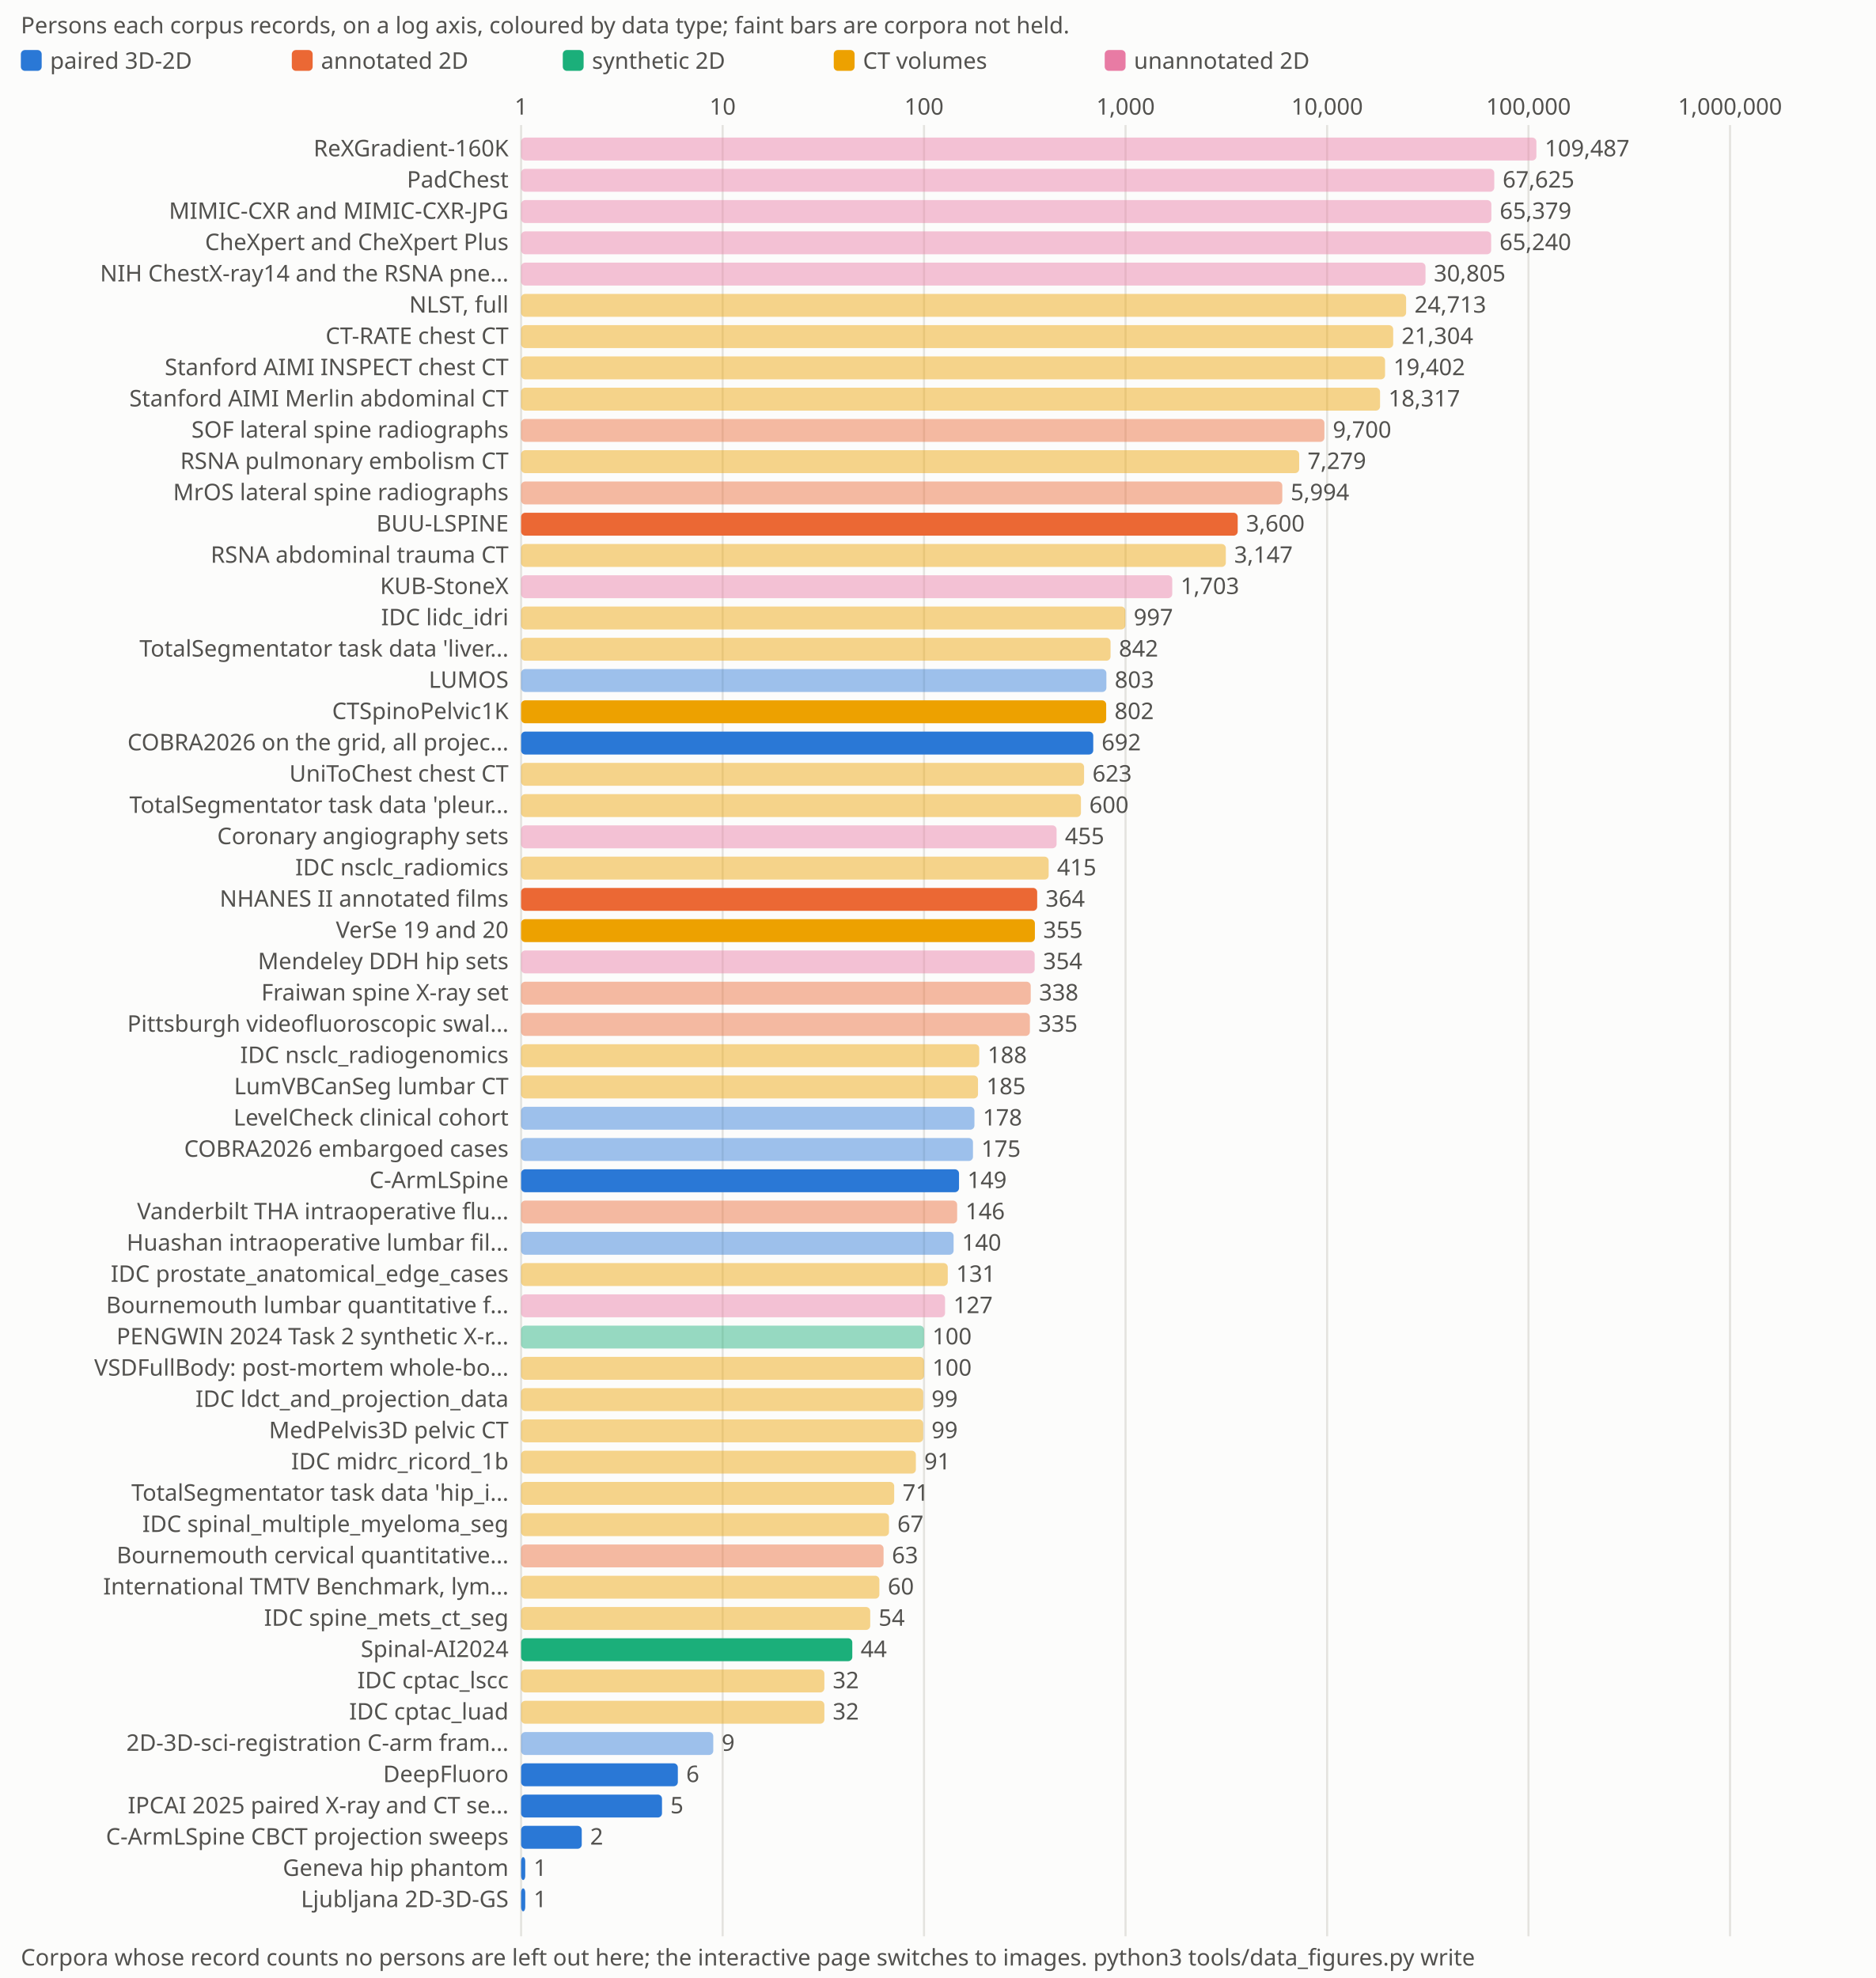
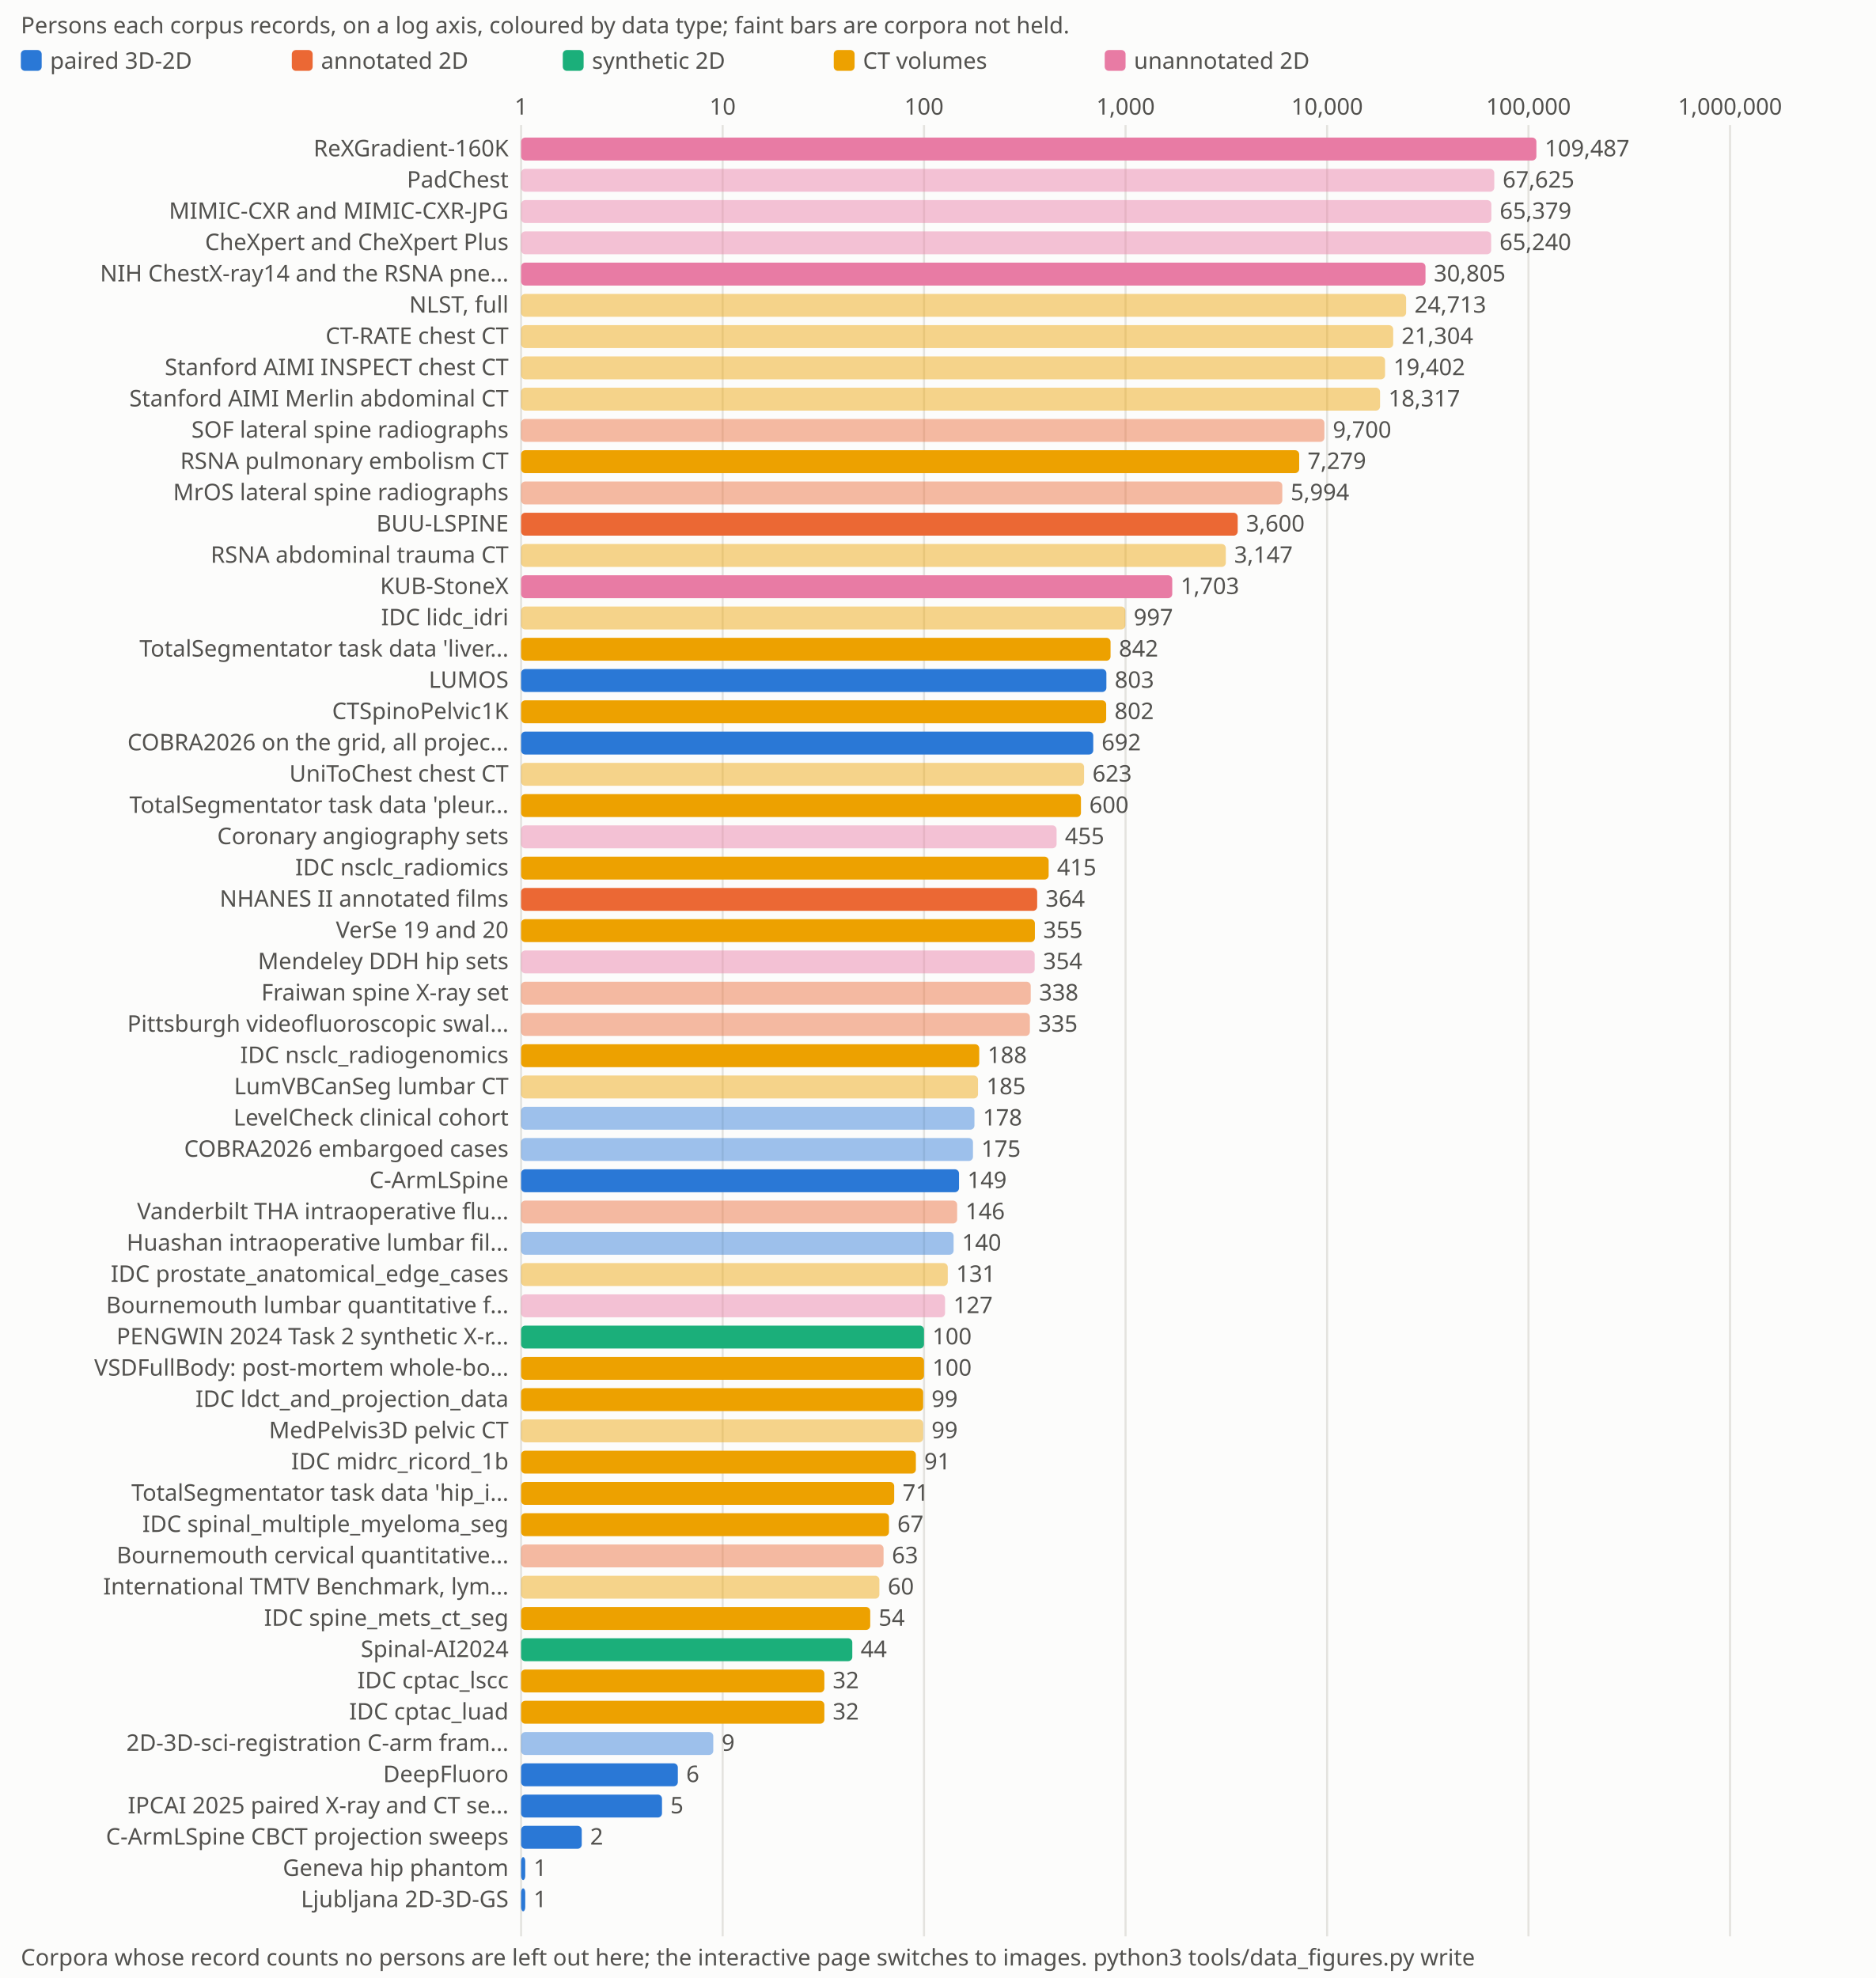
<svg xmlns="http://www.w3.org/2000/svg" viewBox="0 0 900 949" width="900" height="949" role="img" aria-label="Persons by corpus and data type">
  <style>.bg{fill:#fcfcfb}text{fill:#52514e;font:11px system-ui,sans-serif}.head{fill:#0b0b0b;font-weight:600}.rule{stroke:#e4e3df}.ink3{fill:#8a8984}.need-line{stroke:#e34948}text.need-text{fill:#e34948}.t-paired{fill:#2a78d6}.o-paired{stroke:#2a78d6}.t-annotated{fill:#eb6834}.o-annotated{stroke:#eb6834}.t-synthetic{fill:#1baf7a}.o-synthetic{stroke:#1baf7a}.t-ct{fill:#eda100}.o-ct{stroke:#eda100}.t-unannotated{fill:#e87ba4}.o-unannotated{stroke:#e87ba4}@media (prefers-color-scheme:dark){.bg{fill:#1a1a19}text{fill:#c3c2b7;font:11px system-ui,sans-serif}.head{fill:#f0efec;font-weight:600}.rule{stroke:#34332f}.ink3{fill:#8f8e87}.need-line{stroke:#e66767}text.need-text{fill:#e66767}.t-paired{fill:#3987e5}.o-paired{stroke:#3987e5}.t-annotated{fill:#d95926}.o-annotated{stroke:#d95926}.t-synthetic{fill:#199e70}.o-synthetic{stroke:#199e70}.t-ct{fill:#c98500}.o-ct{stroke:#c98500}.t-unannotated{fill:#d55181}.o-unannotated{stroke:#d55181}}</style>
  <rect class="bg" width="900" height="949" />
  <text x="10" y="16">Persons each corpus records, on a log axis, coloured by data type; faint bars are corpora not held.</text>
  <rect x="10" y="24" width="10" height="10" rx="2" class="t-paired" />
  <text x="24" y="33">paired 3D-2D</text>
  <rect x="140" y="24" width="10" height="10" rx="2" class="t-annotated" />
  <text x="154" y="33">annotated 2D</text>
  <rect x="270" y="24" width="10" height="10" rx="2" class="t-synthetic" />
  <text x="284" y="33">synthetic 2D</text>
  <rect x="400" y="24" width="10" height="10" rx="2" class="t-ct" />
  <text x="414" y="33">CT volumes</text>
  <rect x="530" y="24" width="10" height="10" rx="2" class="t-unannotated" />
  <text x="544" y="33">unannotated 2D</text>
  <line x1="250.0" x2="250.0" y1="60" y2="929" class="rule" />
  <text x="250.0" y="55" text-anchor="middle">1</text>
  <line x1="346.7" x2="346.7" y1="60" y2="929" class="rule" />
  <text x="346.7" y="55" text-anchor="middle">10</text>
  <line x1="443.3" x2="443.3" y1="60" y2="929" class="rule" />
  <text x="443.3" y="55" text-anchor="middle">100</text>
  <line x1="540.0" x2="540.0" y1="60" y2="929" class="rule" />
  <text x="540.0" y="55" text-anchor="middle">1,000</text>
  <line x1="636.7" x2="636.7" y1="60" y2="929" class="rule" />
  <text x="636.7" y="55" text-anchor="middle">10,000</text>
  <line x1="733.3" x2="733.3" y1="60" y2="929" class="rule" />
  <text x="733.3" y="55" text-anchor="middle">100,000</text>
  <line x1="830.0" x2="830.0" y1="60" y2="929" class="rule" />
  <text x="830.0" y="55" text-anchor="middle">1,000,000</text>
  <text x="244" y="75" text-anchor="end">ReXGradient-160K</text>
-   <rect x="250" y="66" width="487.1" height="11" rx="2" class="t-unannotated" opacity="0.45" />
+   <rect x="250" y="66" width="487.1" height="11" rx="2" class="t-unannotated" opacity="1" />
  <text x="741.1" y="75">109,487</text>
  <text x="244" y="90" text-anchor="end">PadChest</text>
  <rect x="250" y="81" width="466.9" height="11" rx="2" class="t-unannotated" opacity="0.45" />
  <text x="720.9" y="90">67,625</text>
  <text x="244" y="105" text-anchor="end">MIMIC-CXR and MIMIC-CXR-JPG</text>
  <rect x="250" y="96" width="465.5" height="11" rx="2" class="t-unannotated" opacity="0.45" />
  <text x="719.5" y="105">65,379</text>
  <text x="244" y="120" text-anchor="end">CheXpert and CheXpert Plus</text>
  <rect x="250" y="111" width="465.4" height="11" rx="2" class="t-unannotated" opacity="0.45" />
  <text x="719.4" y="120">65,240</text>
  <text x="244" y="135" text-anchor="end">NIH ChestX-ray14 and the RSNA pne...</text>
-   <rect x="250" y="126" width="433.9" height="11" rx="2" class="t-unannotated" opacity="0.45" />
+   <rect x="250" y="126" width="433.9" height="11" rx="2" class="t-unannotated" opacity="1" />
  <text x="687.9" y="135">30,805</text>
  <text x="244" y="150" text-anchor="end">NLST, full</text>
  <rect x="250" y="141" width="424.6" height="11" rx="2" class="t-ct" opacity="0.45" />
  <text x="678.6" y="150">24,713</text>
  <text x="244" y="165" text-anchor="end">CT-RATE chest CT</text>
  <rect x="250" y="156" width="418.4" height="11" rx="2" class="t-ct" opacity="0.45" />
  <text x="672.4" y="165">21,304</text>
  <text x="244" y="180" text-anchor="end">Stanford AIMI INSPECT chest CT</text>
  <rect x="250" y="171" width="414.5" height="11" rx="2" class="t-ct" opacity="0.45" />
  <text x="668.5" y="180">19,402</text>
  <text x="244" y="195" text-anchor="end">Stanford AIMI Merlin abdominal CT</text>
  <rect x="250" y="186" width="412.1" height="11" rx="2" class="t-ct" opacity="0.45" />
  <text x="666.1" y="195">18,317</text>
  <text x="244" y="210" text-anchor="end">SOF lateral spine radiographs</text>
  <rect x="250" y="201" width="385.4" height="11" rx="2" class="t-annotated" opacity="0.45" />
  <text x="639.4" y="210">9,700</text>
  <text x="244" y="225" text-anchor="end">RSNA pulmonary embolism CT</text>
-   <rect x="250" y="216" width="373.3" height="11" rx="2" class="t-ct" opacity="0.45" />
+   <rect x="250" y="216" width="373.3" height="11" rx="2" class="t-ct" opacity="1" />
  <text x="627.3" y="225">7,279</text>
  <text x="244" y="240" text-anchor="end">MrOS lateral spine radiographs</text>
  <rect x="250" y="231" width="365.2" height="11" rx="2" class="t-annotated" opacity="0.45" />
  <text x="619.2" y="240">5,994</text>
  <text x="244" y="255" text-anchor="end">BUU-LSPINE</text>
  <rect x="250" y="246" width="343.8" height="11" rx="2" class="t-annotated" opacity="1" />
  <text x="597.8" y="255">3,600</text>
  <text x="244" y="270" text-anchor="end">RSNA abdominal trauma CT</text>
  <rect x="250" y="261" width="338.1" height="11" rx="2" class="t-ct" opacity="0.45" />
  <text x="592.1" y="270">3,147</text>
  <text x="244" y="285" text-anchor="end">KUB-StoneX</text>
-   <rect x="250" y="276" width="312.4" height="11" rx="2" class="t-unannotated" opacity="0.45" />
+   <rect x="250" y="276" width="312.4" height="11" rx="2" class="t-unannotated" opacity="1" />
  <text x="566.4" y="285">1,703</text>
  <text x="244" y="300" text-anchor="end">IDC lidc_idri</text>
  <rect x="250" y="291" width="289.9" height="11" rx="2" class="t-ct" opacity="0.45" />
  <text x="543.9" y="300">997</text>
  <text x="244" y="315" text-anchor="end">TotalSegmentator task data 'liver...</text>
-   <rect x="250" y="306" width="282.8" height="11" rx="2" class="t-ct" opacity="0.45" />
+   <rect x="250" y="306" width="282.8" height="11" rx="2" class="t-ct" opacity="1" />
  <text x="536.8" y="315">842</text>
  <text x="244" y="330" text-anchor="end">LUMOS</text>
-   <rect x="250" y="321" width="280.8" height="11" rx="2" class="t-paired" opacity="0.45" />
+   <rect x="250" y="321" width="280.8" height="11" rx="2" class="t-paired" opacity="1" />
  <text x="534.8" y="330">803</text>
  <text x="244" y="345" text-anchor="end">CTSpinoPelvic1K</text>
  <rect x="250" y="336" width="280.7" height="11" rx="2" class="t-ct" opacity="1" />
  <text x="534.7" y="345">802</text>
  <text x="244" y="360" text-anchor="end">COBRA2026 on the grid, all projec...</text>
  <rect x="250" y="351" width="274.5" height="11" rx="2" class="t-paired" opacity="1" />
  <text x="528.5" y="360">692</text>
  <text x="244" y="375" text-anchor="end">UniToChest chest CT</text>
  <rect x="250" y="366" width="270.1" height="11" rx="2" class="t-ct" opacity="0.45" />
  <text x="524.1" y="375">623</text>
  <text x="244" y="390" text-anchor="end">TotalSegmentator task data 'pleur...</text>
-   <rect x="250" y="381" width="268.6" height="11" rx="2" class="t-ct" opacity="0.45" />
+   <rect x="250" y="381" width="268.6" height="11" rx="2" class="t-ct" opacity="1" />
  <text x="522.6" y="390">600</text>
  <text x="244" y="405" text-anchor="end">Coronary angiography sets</text>
  <rect x="250" y="396" width="256.9" height="11" rx="2" class="t-unannotated" opacity="0.45" />
  <text x="510.9" y="405">455</text>
  <text x="244" y="420" text-anchor="end">IDC nsclc_radiomics</text>
-   <rect x="250" y="411" width="253.1" height="11" rx="2" class="t-ct" opacity="0.45" />
+   <rect x="250" y="411" width="253.1" height="11" rx="2" class="t-ct" opacity="1" />
  <text x="507.1" y="420">415</text>
  <text x="244" y="435" text-anchor="end">NHANES II annotated films</text>
  <rect x="250" y="426" width="247.6" height="11" rx="2" class="t-annotated" opacity="1" />
  <text x="501.6" y="435">364</text>
  <text x="244" y="450" text-anchor="end">VerSe 19 and 20</text>
  <rect x="250" y="441" width="246.5" height="11" rx="2" class="t-ct" opacity="1" />
  <text x="500.5" y="450">355</text>
  <text x="244" y="465" text-anchor="end">Mendeley DDH hip sets</text>
  <rect x="250" y="456" width="246.4" height="11" rx="2" class="t-unannotated" opacity="0.45" />
  <text x="500.4" y="465">354</text>
  <text x="244" y="480" text-anchor="end">Fraiwan spine X-ray set</text>
  <rect x="250" y="471" width="244.5" height="11" rx="2" class="t-annotated" opacity="0.45" />
  <text x="498.5" y="480">338</text>
  <text x="244" y="495" text-anchor="end">Pittsburgh videofluoroscopic swal...</text>
  <rect x="250" y="486" width="244.1" height="11" rx="2" class="t-annotated" opacity="0.45" />
  <text x="498.1" y="495">335</text>
  <text x="244" y="510" text-anchor="end">IDC nsclc_radiogenomics</text>
-   <rect x="250" y="501" width="219.8" height="11" rx="2" class="t-ct" opacity="0.45" />
+   <rect x="250" y="501" width="219.8" height="11" rx="2" class="t-ct" opacity="1" />
  <text x="473.8" y="510">188</text>
  <text x="244" y="525" text-anchor="end">LumVBCanSeg lumbar CT</text>
  <rect x="250" y="516" width="219.2" height="11" rx="2" class="t-ct" opacity="0.45" />
  <text x="473.2" y="525">185</text>
  <text x="244" y="540" text-anchor="end">LevelCheck clinical cohort</text>
  <rect x="250" y="531" width="217.5" height="11" rx="2" class="t-paired" opacity="0.45" />
  <text x="471.5" y="540">178</text>
  <text x="244" y="555" text-anchor="end">COBRA2026 embargoed cases</text>
  <rect x="250" y="546" width="216.8" height="11" rx="2" class="t-paired" opacity="0.45" />
  <text x="470.8" y="555">175</text>
  <text x="244" y="570" text-anchor="end">C-ArmLSpine</text>
  <rect x="250" y="561" width="210.1" height="11" rx="2" class="t-paired" opacity="1" />
  <text x="464.1" y="570">149</text>
  <text x="244" y="585" text-anchor="end">Vanderbilt THA intraoperative flu...</text>
  <rect x="250" y="576" width="209.2" height="11" rx="2" class="t-annotated" opacity="0.45" />
  <text x="463.2" y="585">146</text>
  <text x="244" y="600" text-anchor="end">Huashan intraoperative lumbar fil...</text>
  <rect x="250" y="591" width="207.5" height="11" rx="2" class="t-paired" opacity="0.45" />
  <text x="461.5" y="600">140</text>
  <text x="244" y="615" text-anchor="end">IDC prostate_anatomical_edge_cases</text>
  <rect x="250" y="606" width="204.7" height="11" rx="2" class="t-ct" opacity="0.45" />
  <text x="458.7" y="615">131</text>
  <text x="244" y="630" text-anchor="end">Bournemouth lumbar quantitative f...</text>
  <rect x="250" y="621" width="203.4" height="11" rx="2" class="t-unannotated" opacity="0.45" />
  <text x="457.4" y="630">127</text>
  <text x="244" y="645" text-anchor="end">PENGWIN 2024 Task 2 synthetic X-r...</text>
-   <rect x="250" y="636" width="193.3" height="11" rx="2" class="t-synthetic" opacity="0.45" />
+   <rect x="250" y="636" width="193.3" height="11" rx="2" class="t-synthetic" opacity="1" />
  <text x="447.3" y="645">100</text>
  <text x="244" y="660" text-anchor="end">VSDFullBody: post-mortem whole-bo...</text>
-   <rect x="250" y="651" width="193.3" height="11" rx="2" class="t-ct" opacity="0.45" />
+   <rect x="250" y="651" width="193.3" height="11" rx="2" class="t-ct" opacity="1" />
  <text x="447.3" y="660">100</text>
  <text x="244" y="675" text-anchor="end">IDC ldct_and_projection_data</text>
-   <rect x="250" y="666" width="192.9" height="11" rx="2" class="t-ct" opacity="0.45" />
+   <rect x="250" y="666" width="192.9" height="11" rx="2" class="t-ct" opacity="1" />
  <text x="446.9" y="675">99</text>
  <text x="244" y="690" text-anchor="end">MedPelvis3D pelvic CT</text>
  <rect x="250" y="681" width="192.9" height="11" rx="2" class="t-ct" opacity="0.45" />
  <text x="446.9" y="690">99</text>
  <text x="244" y="705" text-anchor="end">IDC midrc_ricord_1b</text>
-   <rect x="250" y="696" width="189.4" height="11" rx="2" class="t-ct" opacity="0.45" />
+   <rect x="250" y="696" width="189.4" height="11" rx="2" class="t-ct" opacity="1" />
  <text x="443.4" y="705">91</text>
  <text x="244" y="720" text-anchor="end">TotalSegmentator task data 'hip_i...</text>
-   <rect x="250" y="711" width="179.0" height="11" rx="2" class="t-ct" opacity="0.45" />
+   <rect x="250" y="711" width="179.0" height="11" rx="2" class="t-ct" opacity="1" />
  <text x="433.0" y="720">71</text>
  <text x="244" y="735" text-anchor="end">IDC spinal_multiple_myeloma_seg</text>
-   <rect x="250" y="726" width="176.5" height="11" rx="2" class="t-ct" opacity="0.45" />
+   <rect x="250" y="726" width="176.5" height="11" rx="2" class="t-ct" opacity="1" />
  <text x="430.5" y="735">67</text>
  <text x="244" y="750" text-anchor="end">Bournemouth cervical quantitative...</text>
  <rect x="250" y="741" width="173.9" height="11" rx="2" class="t-annotated" opacity="0.45" />
  <text x="427.9" y="750">63</text>
  <text x="244" y="765" text-anchor="end">International TMTV Benchmark, lym...</text>
  <rect x="250" y="756" width="171.9" height="11" rx="2" class="t-ct" opacity="0.45" />
  <text x="425.9" y="765">60</text>
  <text x="244" y="780" text-anchor="end">IDC spine_mets_ct_seg</text>
-   <rect x="250" y="771" width="167.5" height="11" rx="2" class="t-ct" opacity="0.45" />
+   <rect x="250" y="771" width="167.5" height="11" rx="2" class="t-ct" opacity="1" />
  <text x="421.5" y="780">54</text>
  <text x="244" y="795" text-anchor="end">Spinal-AI2024</text>
  <rect x="250" y="786" width="158.9" height="11" rx="2" class="t-synthetic" opacity="1" />
  <text x="412.9" y="795">44</text>
  <text x="244" y="810" text-anchor="end">IDC cptac_lscc</text>
-   <rect x="250" y="801" width="145.5" height="11" rx="2" class="t-ct" opacity="0.45" />
+   <rect x="250" y="801" width="145.5" height="11" rx="2" class="t-ct" opacity="1" />
  <text x="399.5" y="810">32</text>
  <text x="244" y="825" text-anchor="end">IDC cptac_luad</text>
-   <rect x="250" y="816" width="145.5" height="11" rx="2" class="t-ct" opacity="0.45" />
+   <rect x="250" y="816" width="145.5" height="11" rx="2" class="t-ct" opacity="1" />
  <text x="399.5" y="825">32</text>
  <text x="244" y="840" text-anchor="end">2D-3D-sci-registration C-arm fram...</text>
  <rect x="250" y="831" width="92.2" height="11" rx="2" class="t-paired" opacity="0.45" />
  <text x="346.2" y="840">9</text>
  <text x="244" y="855" text-anchor="end">DeepFluoro</text>
  <rect x="250" y="846" width="75.2" height="11" rx="2" class="t-paired" opacity="1" />
  <text x="329.2" y="855">6</text>
  <text x="244" y="870" text-anchor="end">IPCAI 2025 paired X-ray and CT se...</text>
  <rect x="250" y="861" width="67.6" height="11" rx="2" class="t-paired" opacity="1" />
  <text x="321.6" y="870">5</text>
  <text x="244" y="885" text-anchor="end">C-ArmLSpine CBCT projection sweeps</text>
  <rect x="250" y="876" width="29.1" height="11" rx="2" class="t-paired" opacity="1" />
  <text x="283.1" y="885">2</text>
  <text x="244" y="900" text-anchor="end">Geneva hip phantom</text>
  <rect x="250" y="891" width="2.0" height="11" rx="2" class="t-paired" opacity="1" />
  <text x="256.0" y="900">1</text>
  <text x="244" y="915" text-anchor="end">Ljubljana 2D-3D-GS</text>
  <rect x="250" y="906" width="2.0" height="11" rx="2" class="t-paired" opacity="1" />
  <text x="256.0" y="915">1</text>
  <text x="10" y="943">Corpora whose record counts no persons are left out here; the interactive page switches to images. python3 tools/data_figures.py write</text>
</svg>
